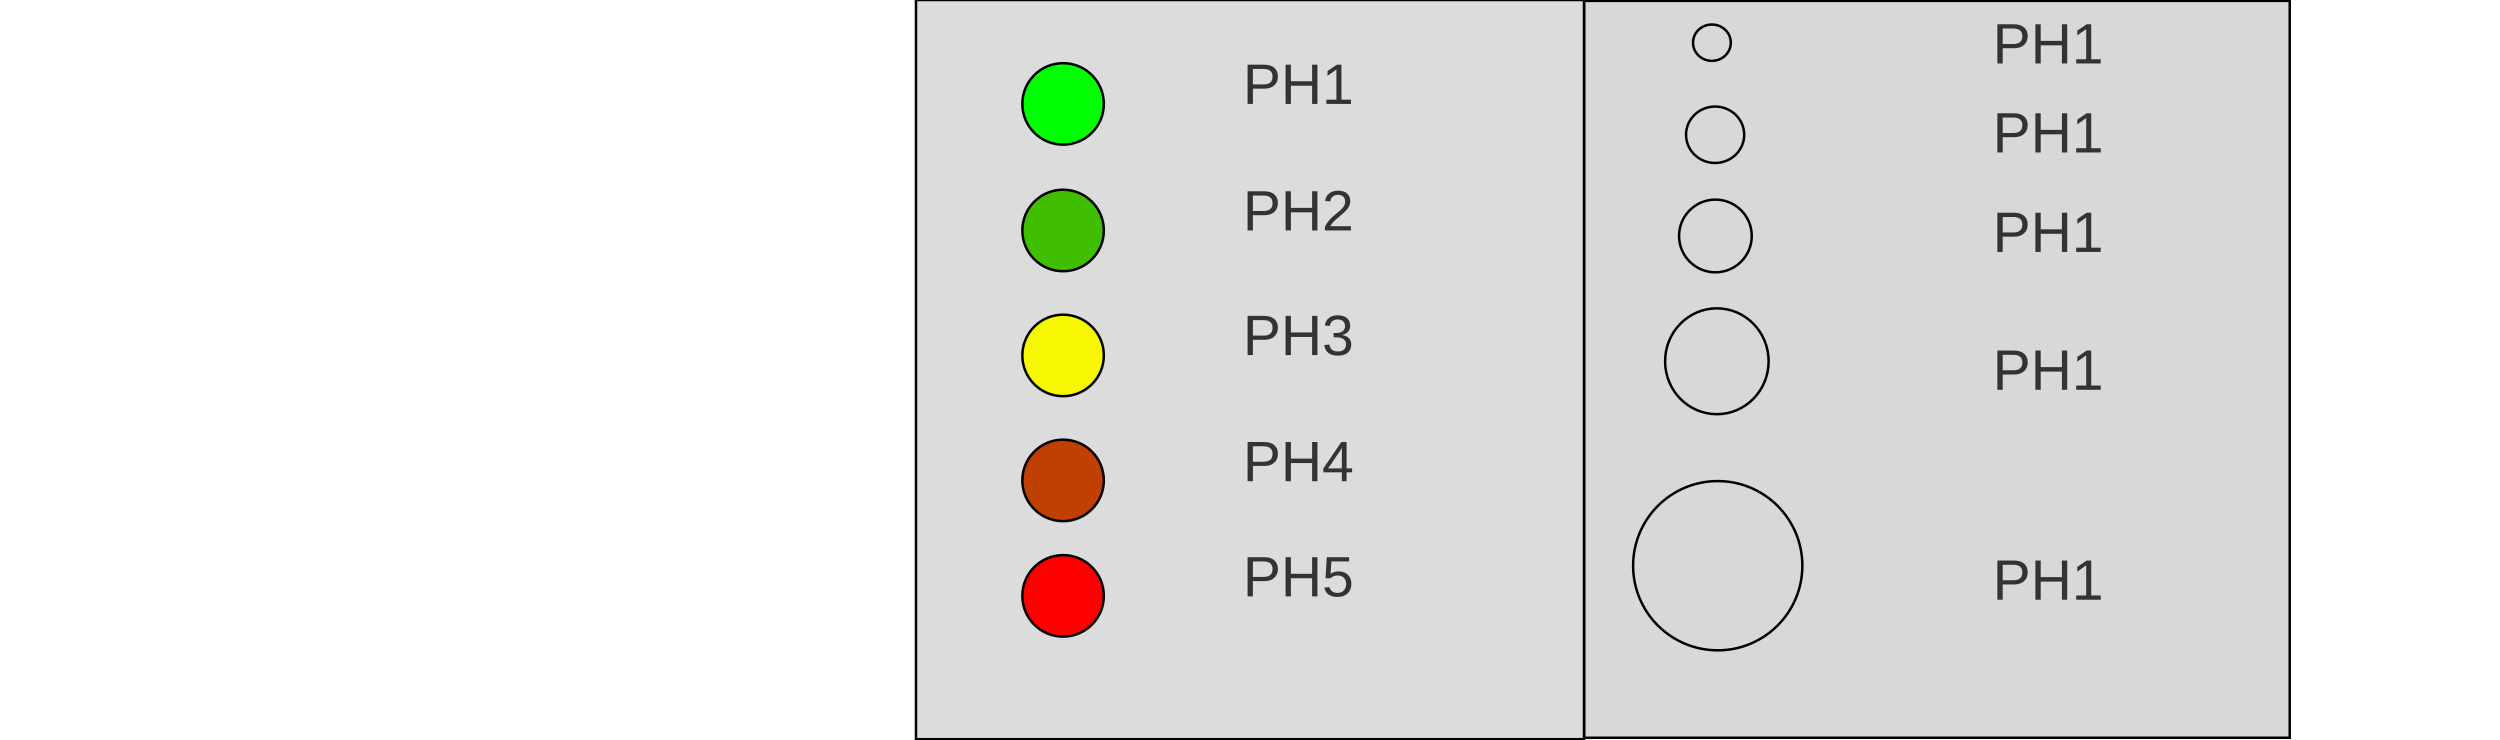
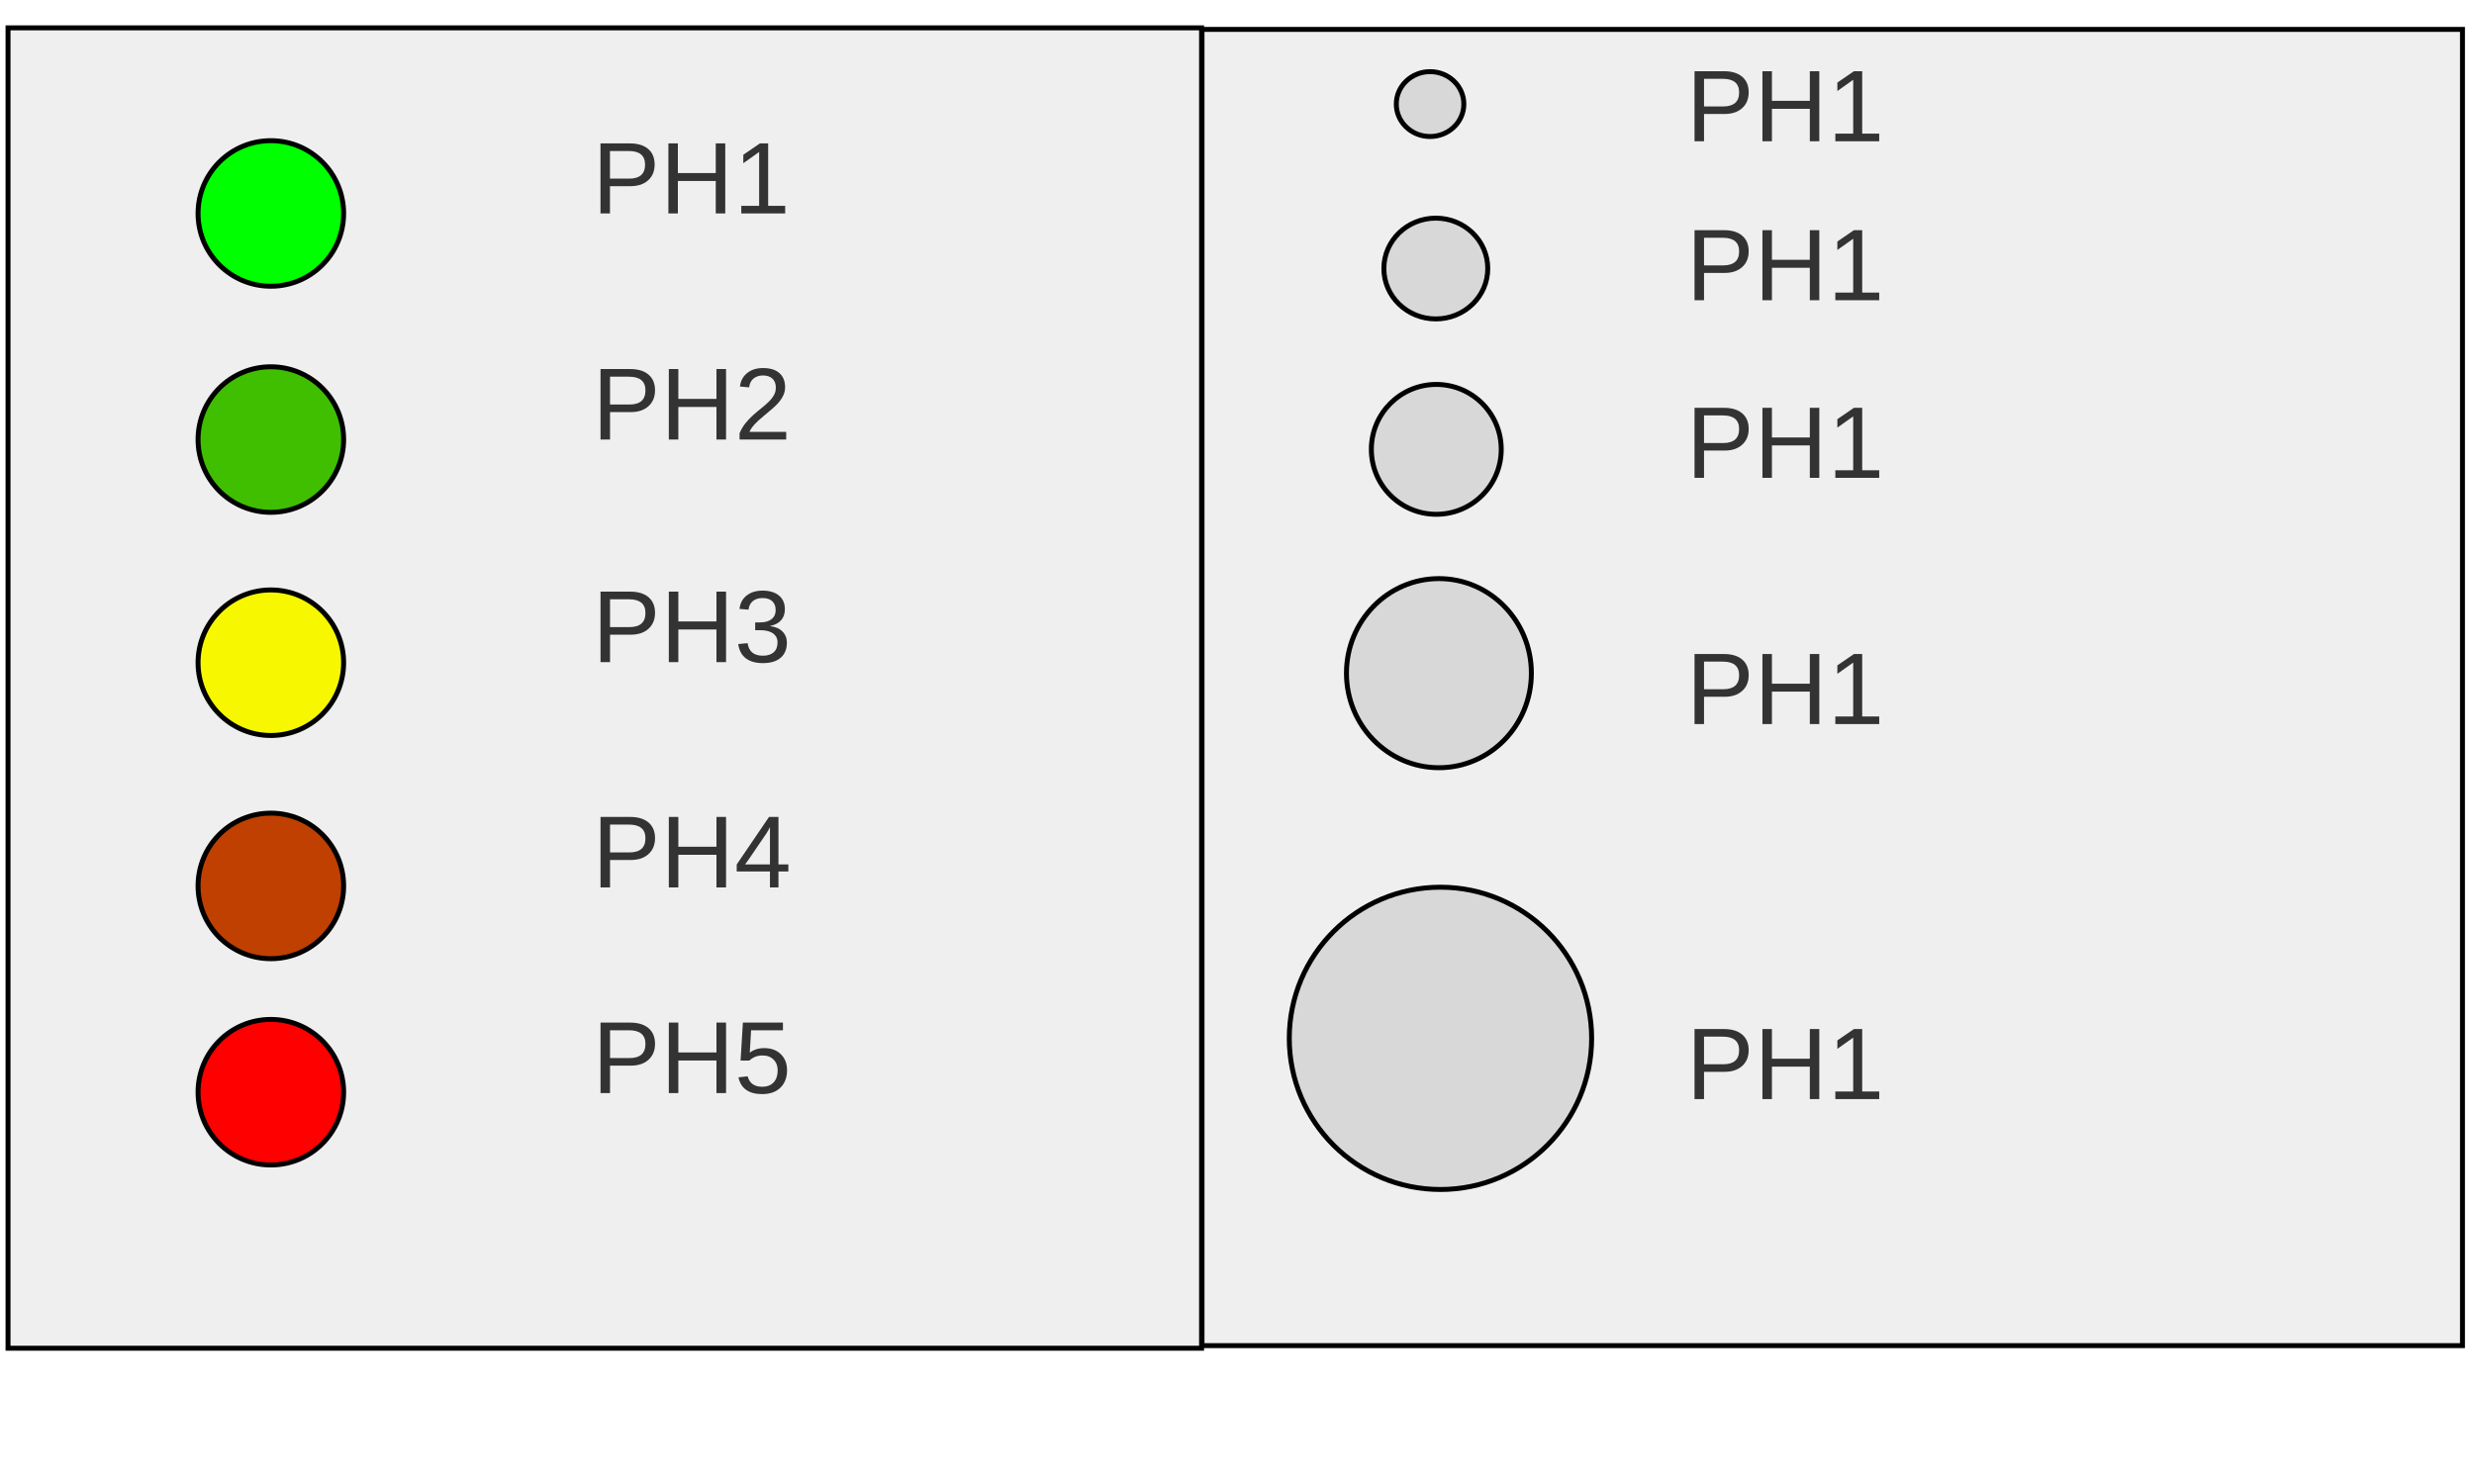
- <svg xmlns="http://www.w3.org/2000/svg" viewBox="124.843 524.089 267.281 295.769" width="1000.281" height="295.769">
-   <rect x="124.843" y="524.089" width="267.281" height="295.769" style="fill: rgb(216, 216, 216); stroke: rgb(0, 0, 0); stroke-width: 1px; fill-opacity: 0.9;" />
-   <ellipse style="stroke: rgb(0, 0, 0); stroke-width: 1px; fill: rgb(0, 255, 0);" cx="183.696" cy="565.664" rx="16.304" ry="16.304" />
-   <ellipse style="stroke: rgb(0, 0, 0); stroke-width: 1px; fill: rgb(64, 191, 0);" cx="183.696" cy="616.304" rx="16.304" ry="16.304" />
-   <ellipse style="stroke: rgb(0, 0, 0); stroke-width: 1px; fill: rgb(247, 247, 0);" cx="183.696" cy="666.304" rx="16.304" ry="16.304" />
-   <ellipse style="stroke: rgb(0, 0, 0); stroke-width: 1px; fill: rgb(191, 64, 0);" cx="183.696" cy="716.304" rx="16.304" ry="16.304" />
-   <ellipse style="stroke: rgb(0, 0, 0); stroke-width: 1px; fill: rgb(255, 0, 0);" cx="183.696" cy="762.5" rx="16.304" ry="16.304" />
-   <text style="white-space: pre; fill: rgb(51, 51, 51); font-family: Arial, sans-serif; font-size: 22.8px;" x="255.646" y="565.664" id="ph1">PH1<tspan x="262.343" dy="1em">​</tspan>
+ <svg xmlns="http://www.w3.org/2000/svg" viewBox="0 0 500 300" width="500" height="300">
+   <rect x="1.622" y="5.63" width="241.216" height="266.923" style="fill: rgb(216, 216, 216); stroke: rgb(0, 0, 0); stroke-width: 1px; fill-opacity: 0.4;" />
+   <ellipse style="stroke: rgb(0, 0, 0); stroke-width: 1px; fill: rgb(0, 255, 0);" cx="54.739" cy="43.151" rx="14.712" ry="14.712" />
+   <ellipse style="stroke: rgb(0, 0, 0); stroke-width: 1px; fill: rgb(64, 191, 0);" cx="54.739" cy="88.857" rx="14.712" ry="14.712" />
+   <ellipse style="stroke: rgb(0, 0, 0); stroke-width: 1px; fill: rgb(247, 247, 0);" cx="54.739" cy="133.972" rx="14.712" ry="14.712" />
+   <ellipse style="stroke: rgb(0, 0, 0); stroke-width: 1px; fill: rgb(191, 64, 0);" cx="54.739" cy="179.094" rx="14.712" ry="14.712" />
+   <ellipse style="stroke: rgb(0, 0, 0); stroke-width: 1px; fill: rgb(255, 0, 0);" cx="54.739" cy="220.796" rx="14.712" ry="14.712" />
+   <text style="white-space: pre; fill: rgb(51, 51, 51); font-family: Arial, sans-serif; font-size: 22.8px;" x="255.646" y="565.664" id="ph1" transform="matrix(0.90248, 0, 0, 0.90248, -111.0473, -467.3507)">PH1<tspan x="262.343" dy="1em">​</tspan>
  </text>
-   <text style="white-space: pre; fill: rgb(51, 51, 51); font-family: Arial, sans-serif; font-size: 22.8px;" x="255.646" y="616.304" id="ph2">PH2</text>
-   <text style="white-space: pre; fill: rgb(51, 51, 51); font-family: Arial, sans-serif; font-size: 22.8px;" x="255.646" y="666.168" id="ph3">PH3</text>
-   <text style="white-space: pre; fill: rgb(51, 51, 51); font-family: Arial, sans-serif; font-size: 22.8px;" x="255.646" y="716.633" id="ph4">PH4</text>
-   <text style="white-space: pre; fill: rgb(51, 51, 51); font-family: Arial, sans-serif; font-size: 22.8px;" x="255.646" y="762.714" id="ph5">PH5</text>
-   <rect x="392.222" y="524.438" width="282.272" height="294.838" style="fill: rgb(216, 216, 216); stroke: rgb(0, 0, 0);" />
-   <ellipse style="fill: rgb(216, 216, 216); stroke: rgb(0, 0, 0);" cx="443.301" cy="541.168" rx="7.563" ry="7.267" id="size1" />
-   <ellipse style="fill: rgb(216, 216, 216); stroke: rgb(0, 0, 0);" cx="444.584" cy="578.008" rx="11.639" ry="11.286" id="size2" />
-   <ellipse style="fill: rgb(216, 216, 216); stroke: rgb(0, 0, 0);" cx="444.698" cy="618.5" rx="14.544" ry="14.544" id="size3" />
-   <ellipse style="fill: rgb(216, 216, 216); stroke: rgb(0, 0, 0);" cx="445.279" cy="668.638" rx="20.71" ry="21.176" id="size4" />
-   <ellipse style="fill: rgb(216, 216, 216); stroke: rgb(0, 0, 0);" cx="445.628" cy="750.435" rx="33.859" ry="33.859" id="size5" />
-   <text style="white-space: pre; fill: rgb(51, 51, 51); font-family: Arial, sans-serif; font-size: 22.8px;" x="255.646" y="565.664" id="size1text" transform="matrix(1, 0, 0, 1, 300.0017, -16.17127)">PH1<tspan x="262.343" dy="1em">​</tspan>
+   <text style="white-space: pre; fill: rgb(51, 51, 51); font-family: Arial, sans-serif; font-size: 20.7px;" x="119.666" y="88.857" id="ph2">PH2</text>
+   <text style="white-space: pre; fill: rgb(51, 51, 51); font-family: Arial, sans-serif; font-size: 20.7px;" x="119.666" y="133.851" id="ph3">PH3</text>
+   <text style="white-space: pre; fill: rgb(51, 51, 51); font-family: Arial, sans-serif; font-size: 20.7px;" x="119.666" y="179.398" id="ph4">PH4</text>
+   <text style="white-space: pre; fill: rgb(51, 51, 51); font-family: Arial, sans-serif; font-size: 20.7px;" x="119.666" y="220.979" id="ph5">PH5</text>
+   <rect x="242.927" y="5.942" width="254.743" height="266.085" style="fill: rgb(216, 216, 216); stroke: rgb(0, 0, 0); fill-opacity: 0.4;" />
+   <ellipse style="fill: rgb(216, 216, 216); stroke: rgb(0, 0, 0);" cx="289.02" cy="21.04" rx="6.826" ry="6.557" id="size1" />
+   <ellipse style="fill: rgb(216, 216, 216); stroke: rgb(0, 0, 0);" cx="290.181" cy="54.286" rx="10.5" ry="10.189" id="size2" />
+   <ellipse style="fill: rgb(216, 216, 216); stroke: rgb(0, 0, 0);" cx="290.278" cy="90.841" rx="13.126" ry="13.126" id="size3" />
+   <ellipse style="fill: rgb(216, 216, 216); stroke: rgb(0, 0, 0);" cx="290.808" cy="136.084" rx="18.686" ry="19.115" id="size4" />
+   <ellipse style="fill: rgb(216, 216, 216); stroke: rgb(0, 0, 0);" cx="291.12" cy="209.909" rx="30.554" ry="30.554" id="size5" />
+   <text style="white-space: pre; fill: rgb(51, 51, 51); font-family: Arial, sans-serif; font-size: 22.8px;" x="200.646" y="565.664" id="size1text" transform="matrix(0.90248, 0, 0, 0.90248, 159.6985, -481.9449)">PH1<tspan x="262.343" dy="1em">​</tspan>
  </text>
-   <text style="white-space: pre; fill: rgb(51, 51, 51); font-family: Arial, sans-serif; font-size: 22.8px;" x="255.646" y="565.664" id="size2text" transform="matrix(1, 0, 0, 1, 300.0017, 19.43271)">PH1<tspan x="262.343" dy="1em">​</tspan>
+   <text style="white-space: pre; fill: rgb(51, 51, 51); font-family: Arial, sans-serif; font-size: 22.8px;" x="200.646" y="565.664" id="size2text" transform="matrix(0.90248, 0, 0, 0.90248, 159.6985, -449.8129)">PH1<tspan x="262.343" dy="1em">​</tspan>
  </text>
-   <text style="white-space: pre; fill: rgb(51, 51, 51); font-family: Arial, sans-serif; font-size: 22.8px;" x="255.646" y="565.664" id="size3text" transform="matrix(1, 0, 0, 1, 300.0017, 59.22539)">PH1<tspan x="262.343" dy="1em">​</tspan>
+   <text style="white-space: pre; fill: rgb(51, 51, 51); font-family: Arial, sans-serif; font-size: 22.8px;" x="200.646" y="565.664" id="size3text" transform="matrix(0.90248, 0, 0, 0.90248, 159.6985, -413.901)">PH1<tspan x="262.343" dy="1em">​</tspan>
  </text>
-   <text style="white-space: pre; fill: rgb(51, 51, 51); font-family: Arial, sans-serif; font-size: 22.8px;" x="255.646" y="565.664" id="size4text" transform="matrix(1, 0, 0, 1, 300.0017, 114.3767)">PH1<tspan x="262.343" dy="1em">​</tspan>
+   <text style="white-space: pre; fill: rgb(51, 51, 51); font-family: Arial, sans-serif; font-size: 22.8px;" x="200.646" y="565.664" id="size4text" transform="matrix(0.90248, 0, 0, 0.90248, 159.6984, -364.128)">PH1<tspan x="262.343" dy="1em">​</tspan>
  </text>
-   <text style="white-space: pre; fill: rgb(51, 51, 51); font-family: Arial, sans-serif; font-size: 22.8px;" x="255.646" y="565.664" id="size5text" transform="matrix(1, 0, 0, 1, 300.0017, 198.3834)">PH1<tspan x="262.343" dy="1em">​</tspan>
+   <text style="white-space: pre; fill: rgb(51, 51, 51); font-family: Arial, sans-serif; font-size: 22.8px;" x="200.646" y="565.664" id="size5text" transform="matrix(0.90248, 0, 0, 0.90248, 159.6984, -288.3132)">PH1<tspan x="262.343" dy="1em">​</tspan>
  </text>
</svg>
